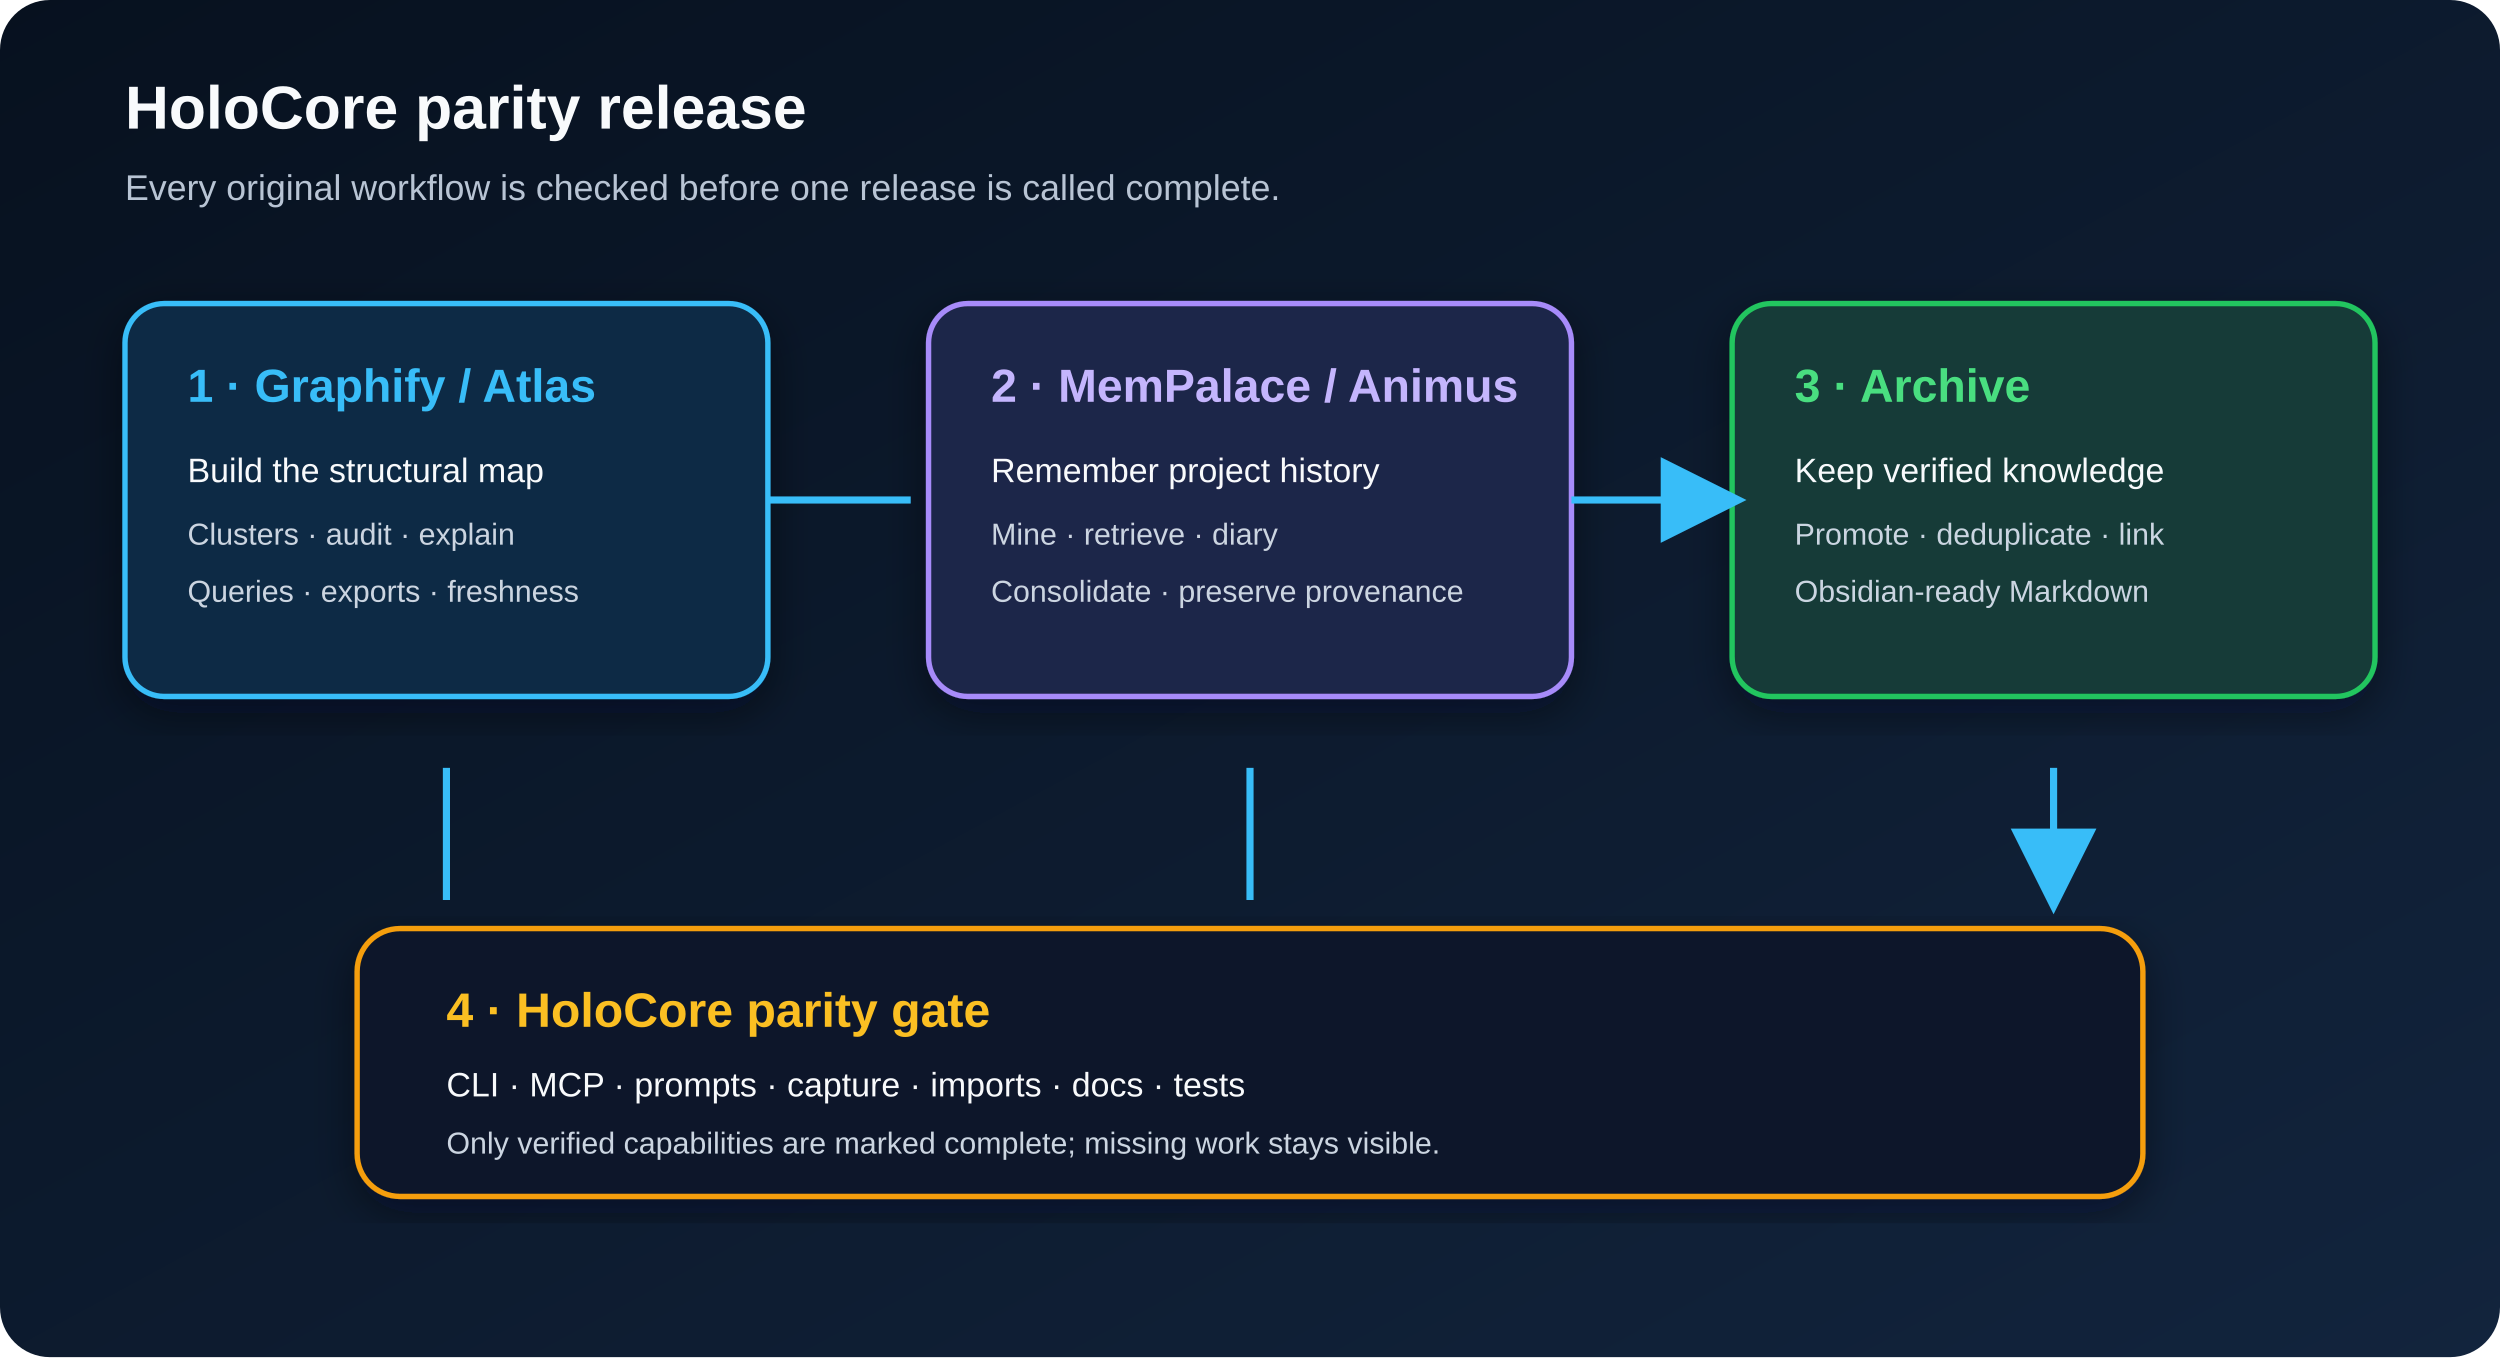
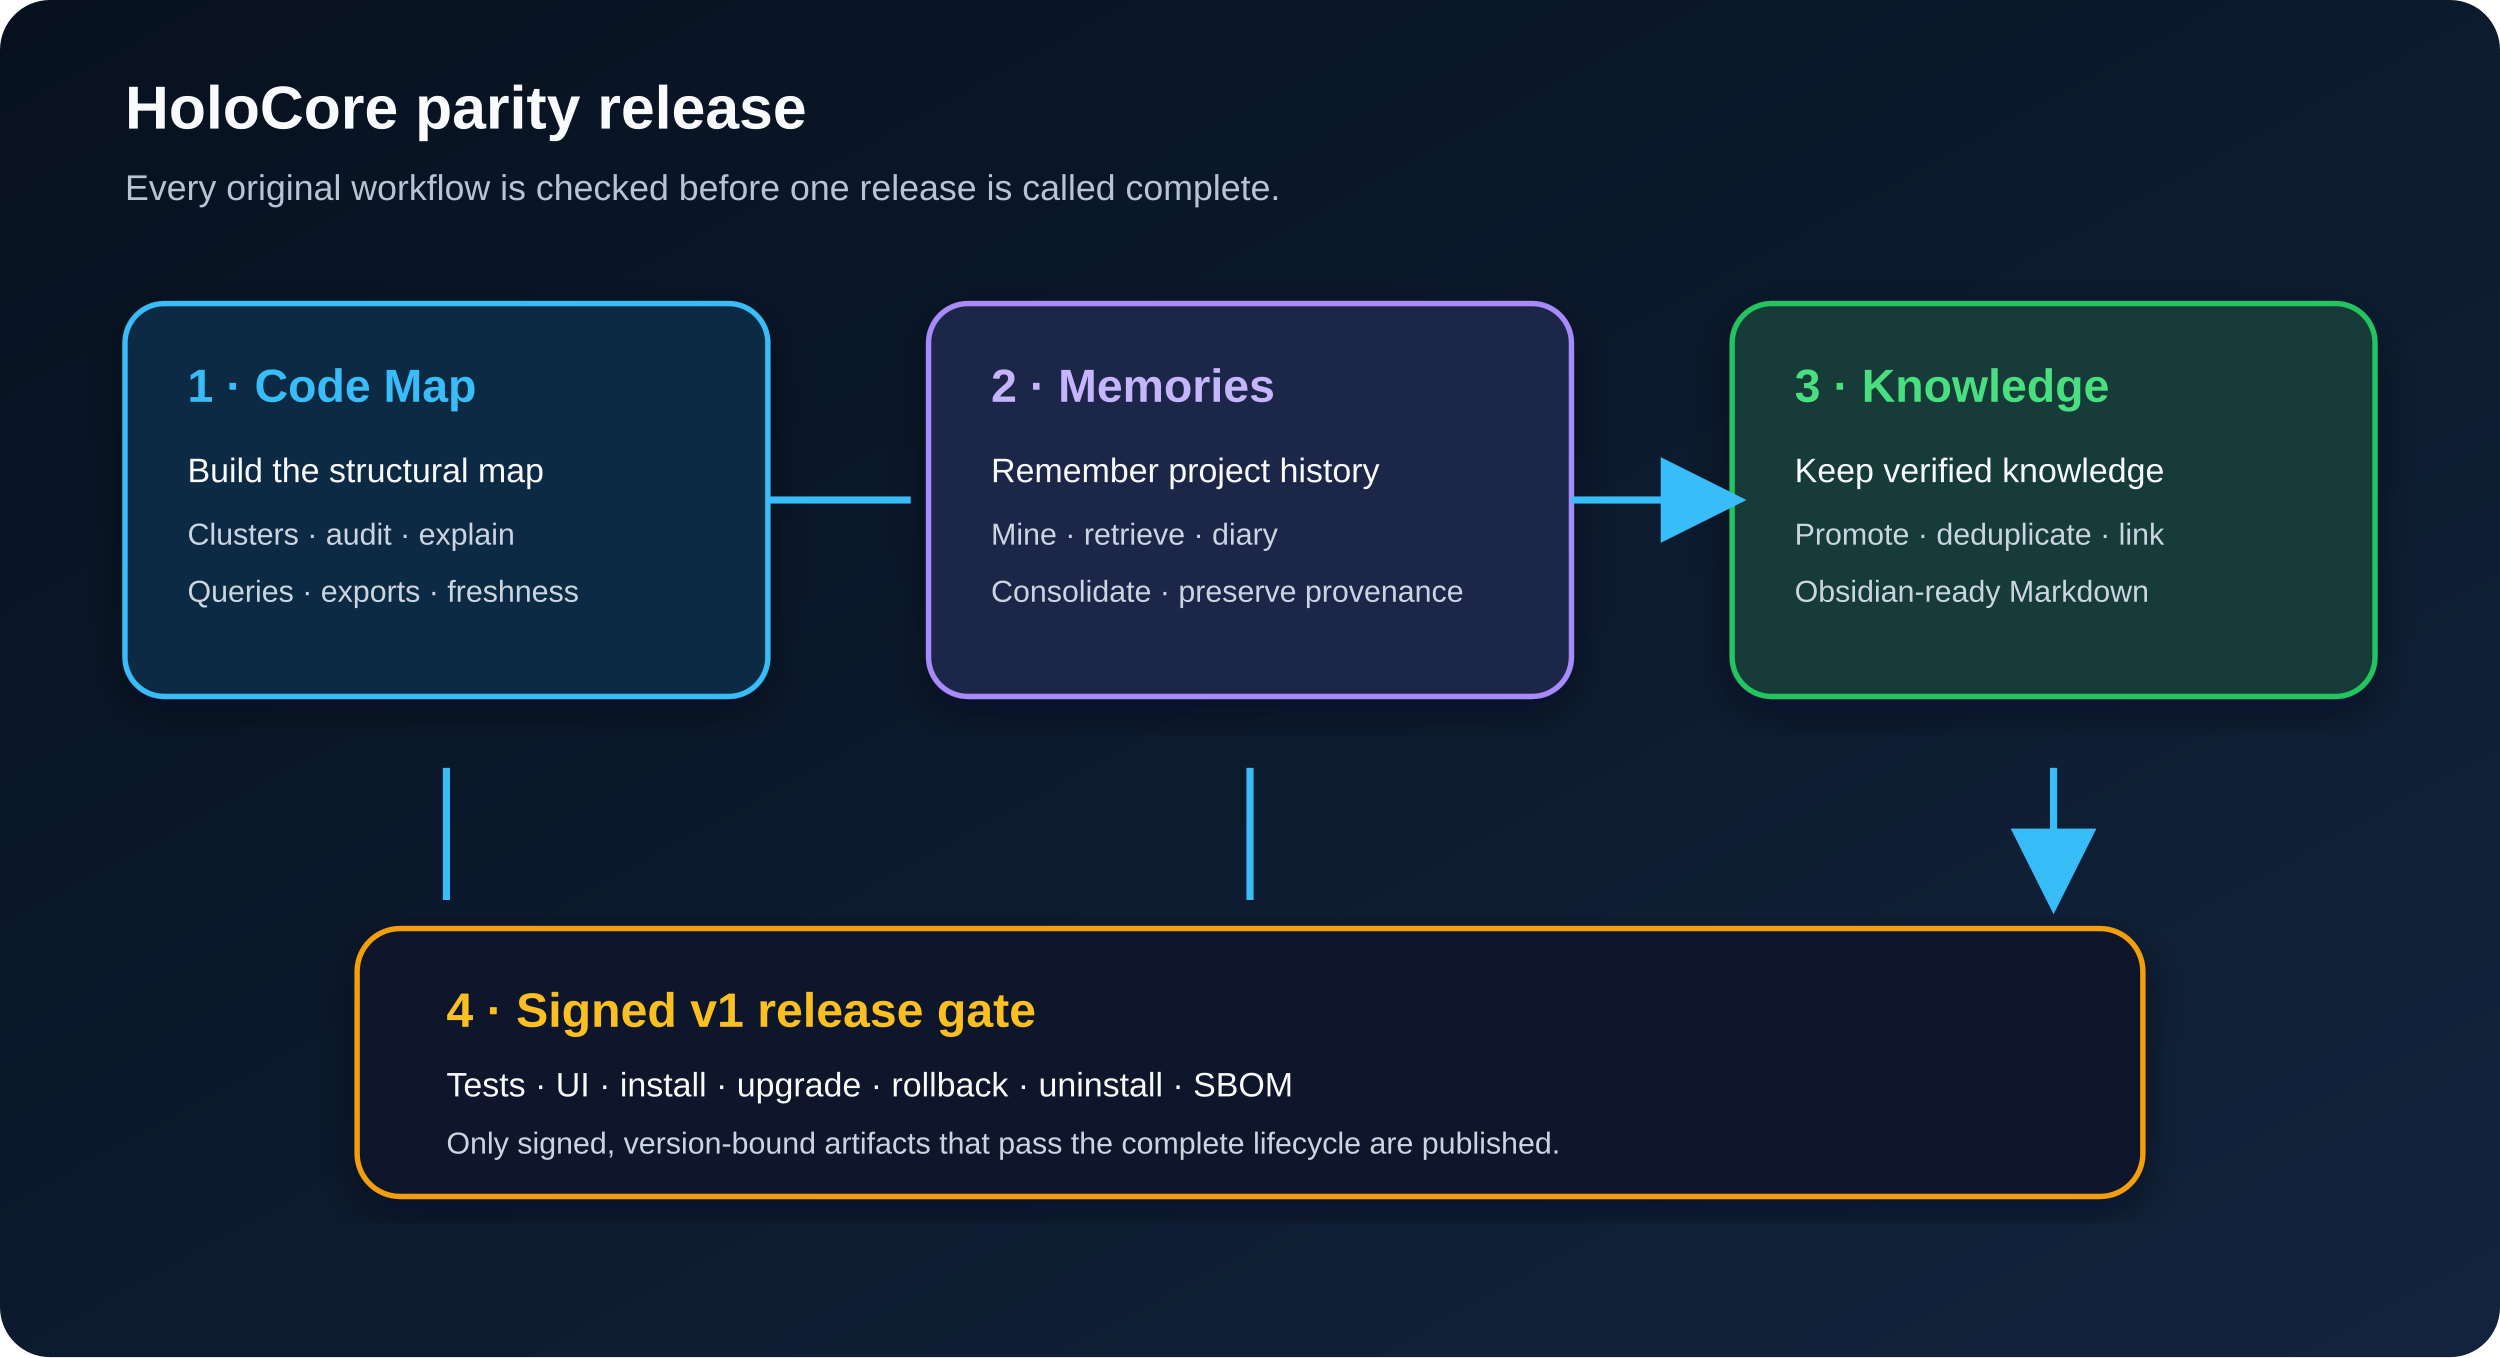
<svg xmlns="http://www.w3.org/2000/svg" width="1400" height="760" viewBox="0 0 1400 760" role="img" aria-labelledby="title desc">
  <defs>
    <linearGradient id="bg" x1="0" x2="1" y1="0" y2="1">
      <stop stop-color="#07111f" />
      <stop offset="1" stop-color="#12243d" />
    </linearGradient>
    <filter id="shadow">
      <feDropShadow dx="0" dy="8" stdDeviation="12" flood-color="#020617" flood-opacity=".45" />
    </filter>
    <marker id="arrow" markerWidth="12" markerHeight="12" refX="10" refY="6" orient="auto">
      <path d="M0 0 12 6 0 12Z" fill="#38bdf8" />
    </marker>
  </defs>
  <rect width="1400" height="760" rx="28" fill="url(#bg)" />
  <text x="70" y="72" fill="#f8fafc" font-family="Segoe UI,Arial,sans-serif" font-size="34" font-weight="700">HoloCore parity release</text>
  <text x="70" y="112" fill="#b8c4d4" font-family="Segoe UI,Arial,sans-serif" font-size="20">Every original workflow is checked before one release is called complete.</text>
  <g filter="url(#shadow)" font-family="Segoe UI,Arial,sans-serif">
    <rect x="70" y="170" width="360" height="220" rx="22" fill="#102b45" stroke="#38bdf8" stroke-width="3" />
-     <text x="105" y="225" fill="#38bdf8" font-size="26" font-weight="700">1 · Graphify / Atlas</text>
+     <text x="105" y="225" fill="#38bdf8" font-size="26" font-weight="700">1 · Code Map</text>
    <text x="105" y="270" fill="#f8fafc" font-size="19">Build the structural map</text>
    <text x="105" y="305" fill="#cbd5e1" font-size="17">Clusters · audit · explain</text>
    <text x="105" y="337" fill="#cbd5e1" font-size="17">Queries · exports · freshness</text>
    <rect x="520" y="170" width="360" height="220" rx="22" fill="#1f2549" stroke="#a78bfa" stroke-width="3" />
-     <text x="555" y="225" fill="#c4b5fd" font-size="26" font-weight="700">2 · MemPalace / Animus</text>
+     <text x="555" y="225" fill="#c4b5fd" font-size="26" font-weight="700">2 · Memories</text>
    <text x="555" y="270" fill="#f8fafc" font-size="19">Remember project history</text>
    <text x="555" y="305" fill="#cbd5e1" font-size="17">Mine · retrieve · diary</text>
    <text x="555" y="337" fill="#cbd5e1" font-size="17">Consolidate · preserve provenance</text>
    <rect x="970" y="170" width="360" height="220" rx="22" fill="#123b37" stroke="#22c55e" stroke-width="3" />
-     <text x="1005" y="225" fill="#4ade80" font-size="26" font-weight="700">3 · Archive</text>
+     <text x="1005" y="225" fill="#4ade80" font-size="26" font-weight="700">3 · Knowledge</text>
    <text x="1005" y="270" fill="#f8fafc" font-size="19">Keep verified knowledge</text>
    <text x="1005" y="305" fill="#cbd5e1" font-size="17">Promote · deduplicate · link</text>
    <text x="1005" y="337" fill="#cbd5e1" font-size="17">Obsidian-ready Markdown</text>
  </g>
  <path d="M430 280h80M880 280h90" stroke="#38bdf8" stroke-width="4" marker-end="url(#arrow)" />
  <path d="M250 430v74M700 430v74M1150 430v74" stroke="#38bdf8" stroke-width="4" marker-end="url(#arrow)" />
  <g filter="url(#shadow)" font-family="Segoe UI,Arial,sans-serif">
    <rect x="200" y="520" width="1000" height="150" rx="24" fill="#0f172a" stroke="#f59e0b" stroke-width="3" />
-     <text x="250" y="575" fill="#fbbf24" font-size="27" font-weight="700">4 · HoloCore parity gate</text>
-     <text x="250" y="614" fill="#f8fafc" font-size="19">CLI · MCP · prompts · capture · imports · docs · tests</text>
-     <text x="250" y="646" fill="#cbd5e1" font-size="17">Only verified capabilities are marked complete; missing work stays visible.</text>
+     <text x="250" y="575" fill="#fbbf24" font-size="27" font-weight="700">4 · Signed v1 release gate</text>
+     <text x="250" y="614" fill="#f8fafc" font-size="19">Tests · UI · install · upgrade · rollback · uninstall · SBOM</text>
+     <text x="250" y="646" fill="#cbd5e1" font-size="17">Only signed, version-bound artifacts that pass the complete lifecycle are published.</text>
  </g>
</svg>
